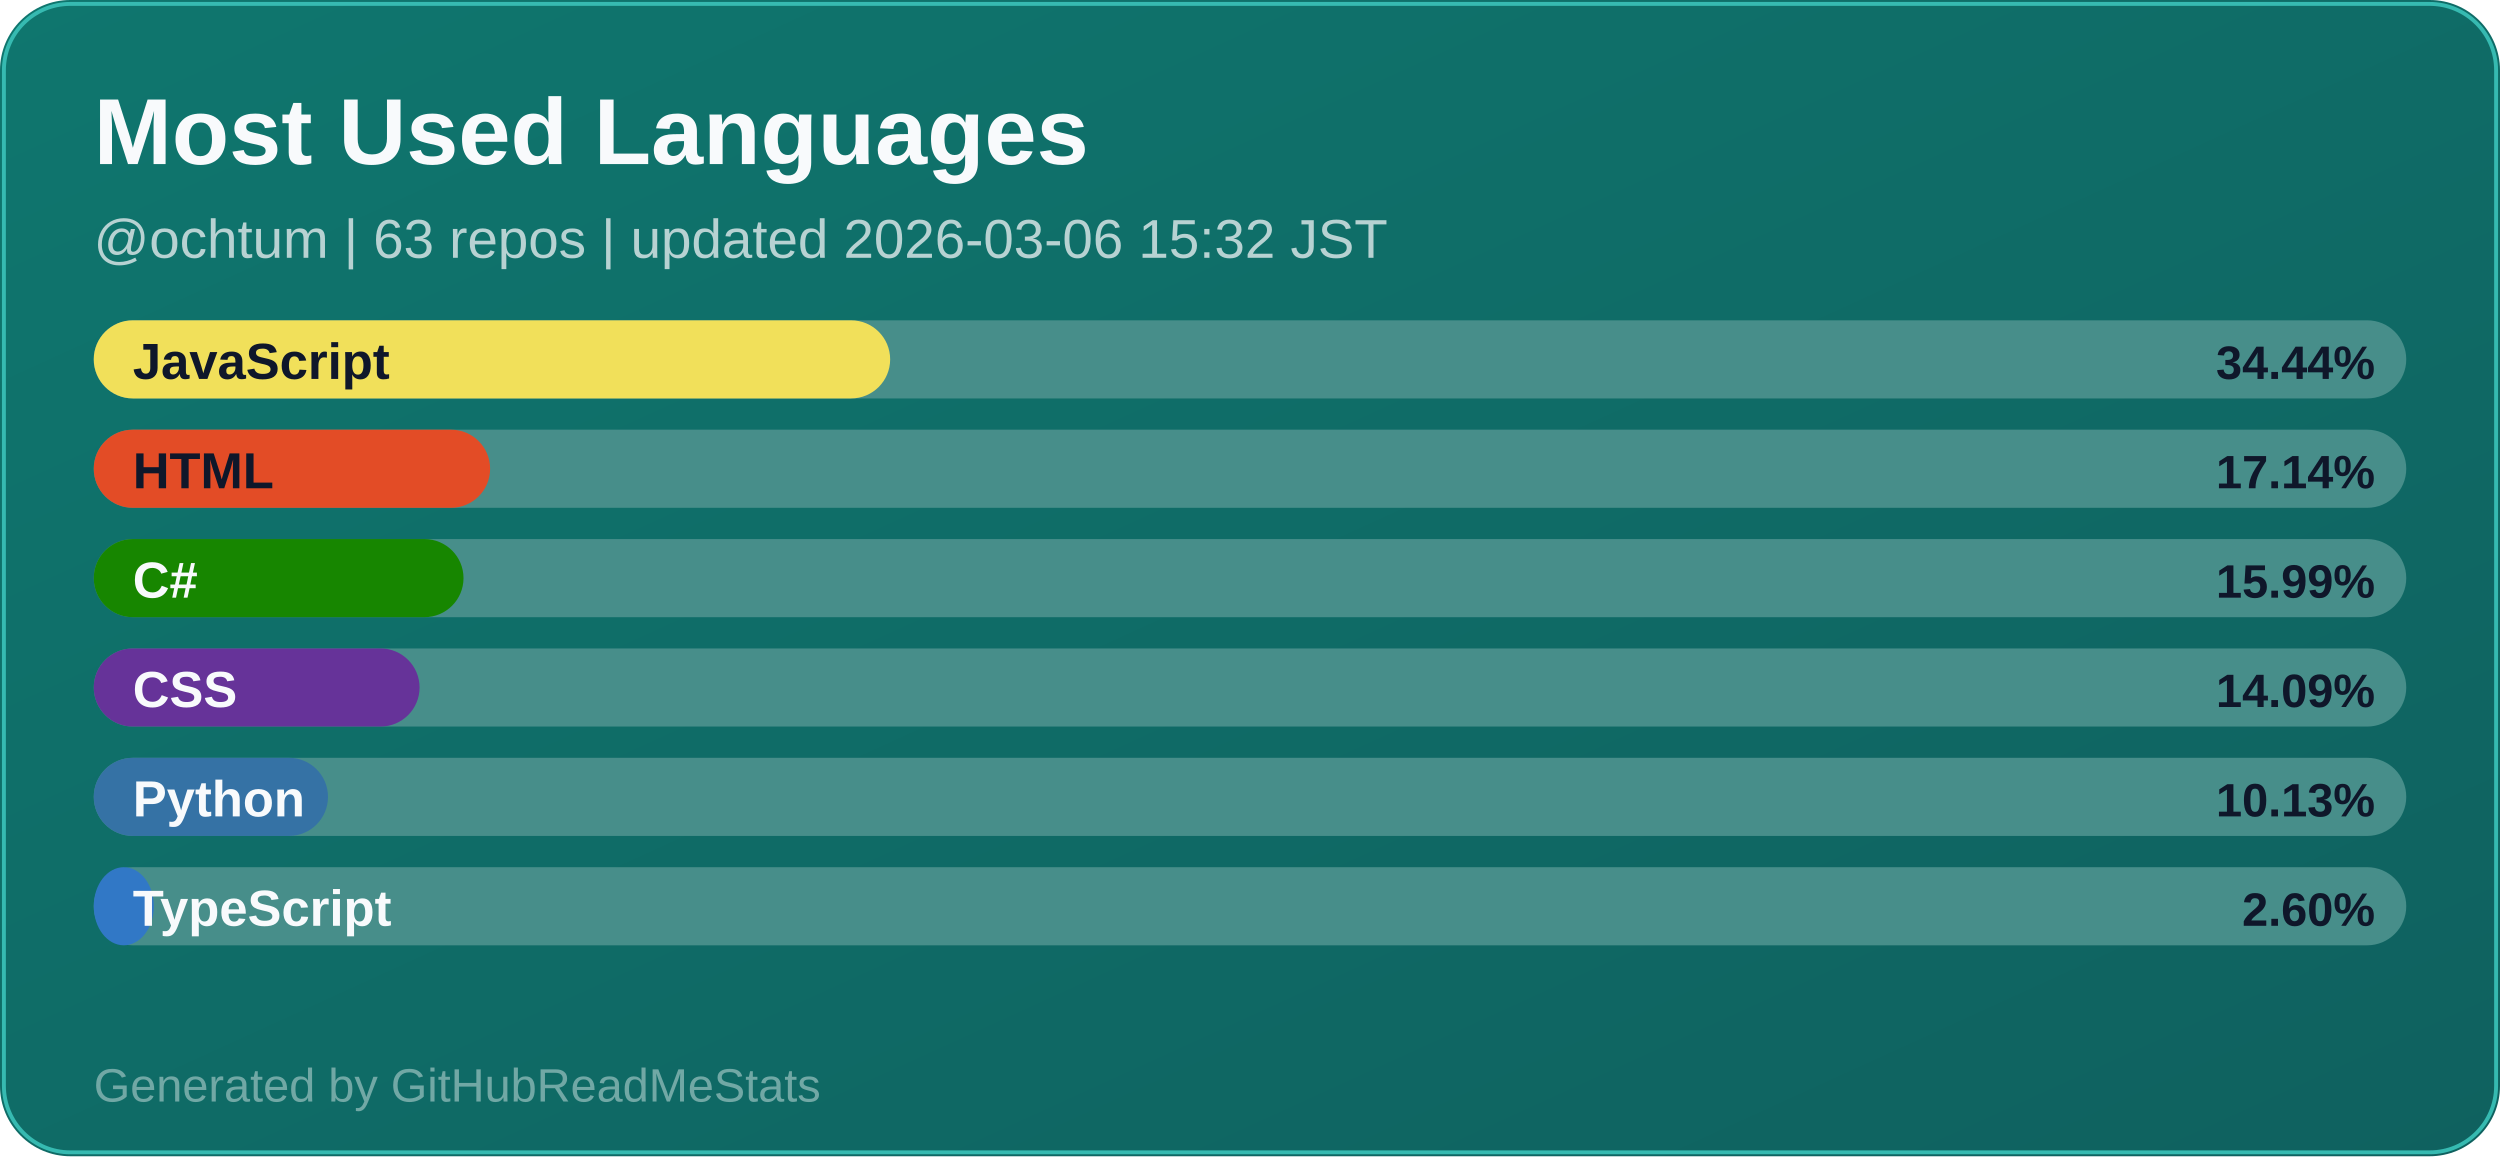
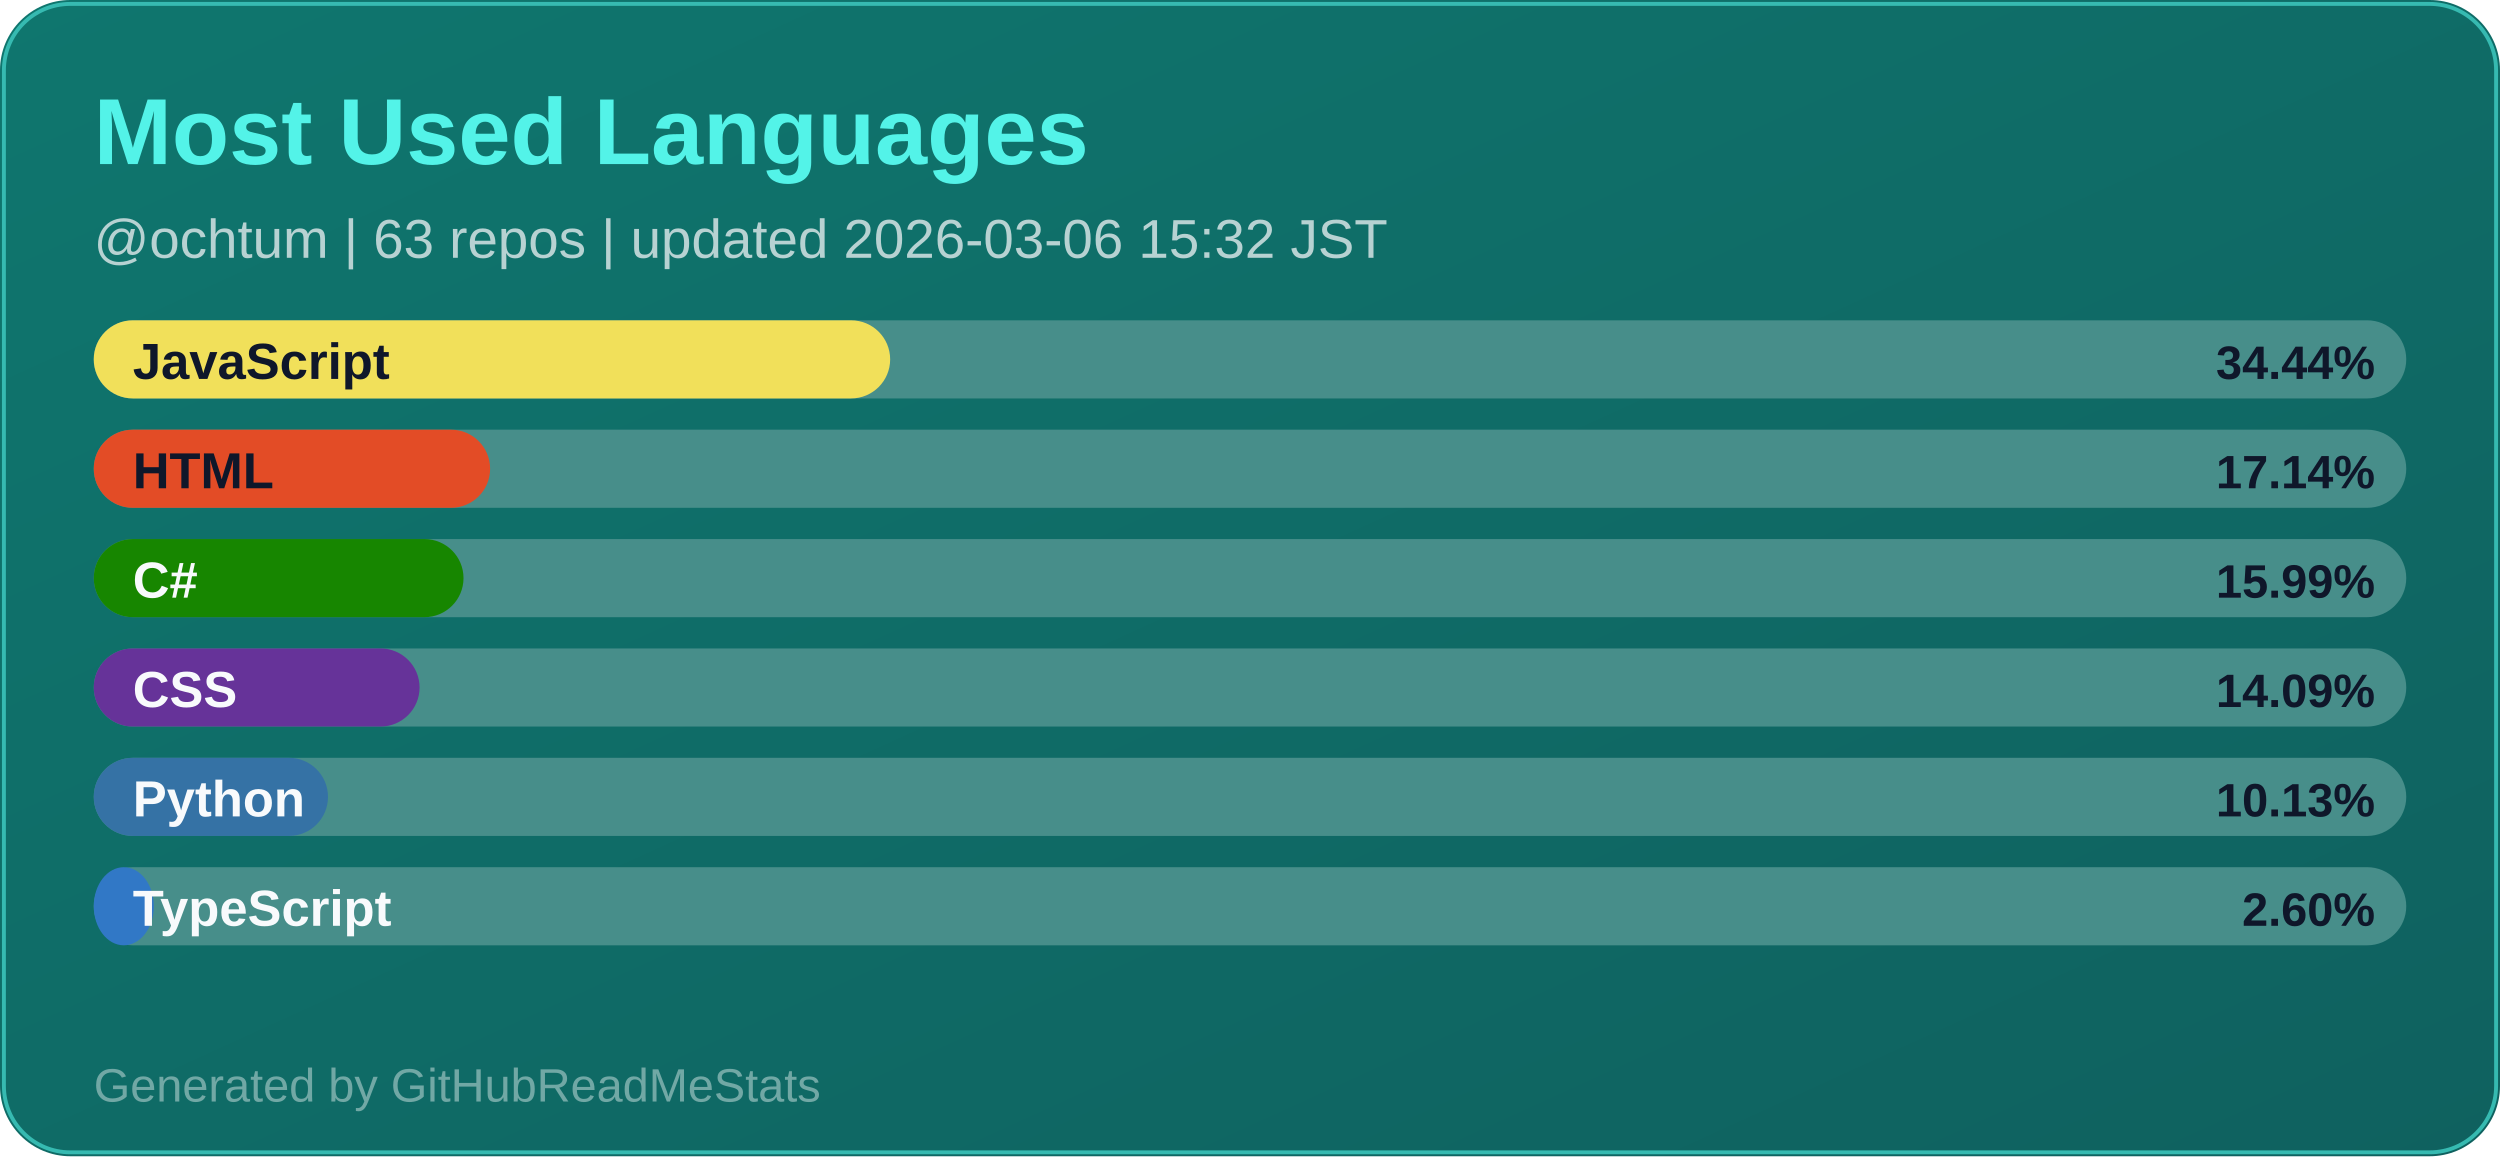
<svg xmlns="http://www.w3.org/2000/svg" width="640" height="296" viewBox="0 0 640 296" role="img" aria-label="GitHub readme language stats">
  <defs>
    <linearGradient id="card-bg" x1="0" x2="1" y1="0" y2="1">
      <stop offset="0%" stop-color="#0F766E" />
      <stop offset="100%" stop-color="#0F615F" />
    </linearGradient>
    <style>
-       .title { font: 700 24px 'Segoe UI', Arial, sans-serif; fill: #F8FAFC; }
+       .title { font: 700 24px 'Segoe UI', Arial, sans-serif; fill: #53F3E8; }
      .sub { font: 500 14px 'Segoe UI', Arial, sans-serif; fill: #B7D2D2; }
      .label { font: 600 13px 'Segoe UI', Arial, sans-serif; }
      .value { font: 600 12px 'Segoe UI', Arial, sans-serif; }
      .muted { font: 500 12px 'Segoe UI', Arial, sans-serif; fill: #71A8A5; }
    </style>
  </defs>
  <rect x="0" y="0" width="640" height="296" rx="18" fill="url(#card-bg)" />
  <rect x="1" y="1" width="638" height="294" rx="17" fill="none" stroke="#36BAB1" />
  <text x="24" y="42" class="title">Most Used Languages</text>
  <text x="24" y="66" class="sub">@ochtum | 63 repos | updated 2026-03-06 15:32 JST</text>
  <rect x="24" y="82" width="592" height="20" rx="10" fill="#478E8A" />
  <rect x="24" y="82" width="203.88" height="20" rx="10" fill="#f1e05a" />
  <text x="34" y="97" class="label" fill="#0F172A">JavaScript</text>
  <text x="608" y="97" class="value" fill="#0F172A" text-anchor="end">34.44%</text>
  <rect x="24" y="110" width="592" height="20" rx="10" fill="#478E8A" />
  <rect x="24" y="110" width="101.47" height="20" rx="10" fill="#e34c26" />
  <text x="34" y="125" class="label" fill="#0F172A">HTML</text>
  <text x="608" y="125" class="value" fill="#0F172A" text-anchor="end">17.14%</text>
  <rect x="24" y="138" width="592" height="20" rx="10" fill="#478E8A" />
  <rect x="24" y="138" width="94.66" height="20" rx="10" fill="#178600" />
  <text x="34" y="153" class="label" fill="#F8FAFC">C#</text>
  <text x="608" y="153" class="value" fill="#0F172A" text-anchor="end">15.99%</text>
  <rect x="24" y="166" width="592" height="20" rx="10" fill="#478E8A" />
  <rect x="24" y="166" width="83.41" height="20" rx="10" fill="#663399" />
  <text x="34" y="181" class="label" fill="#F8FAFC">CSS</text>
  <text x="608" y="181" class="value" fill="#0F172A" text-anchor="end">14.09%</text>
  <rect x="24" y="194" width="592" height="20" rx="10" fill="#478E8A" />
  <rect x="24" y="194" width="59.97" height="20" rx="10" fill="#3572A5" />
  <text x="34" y="209" class="label" fill="#F8FAFC">Python</text>
  <text x="608" y="209" class="value" fill="#0F172A" text-anchor="end">10.13%</text>
  <rect x="24" y="222" width="592" height="20" rx="10" fill="#478E8A" />
  <rect x="24" y="222" width="15.39" height="20" rx="10" fill="#3178c6" />
  <text x="34" y="237" class="label" fill="#F8FAFC">TypeScript</text>
  <text x="608" y="237" class="value" fill="#0F172A" text-anchor="end">2.60%</text>
  <text x="24" y="282" class="muted">Generated by GitHubReadMeStats</text>
</svg>
